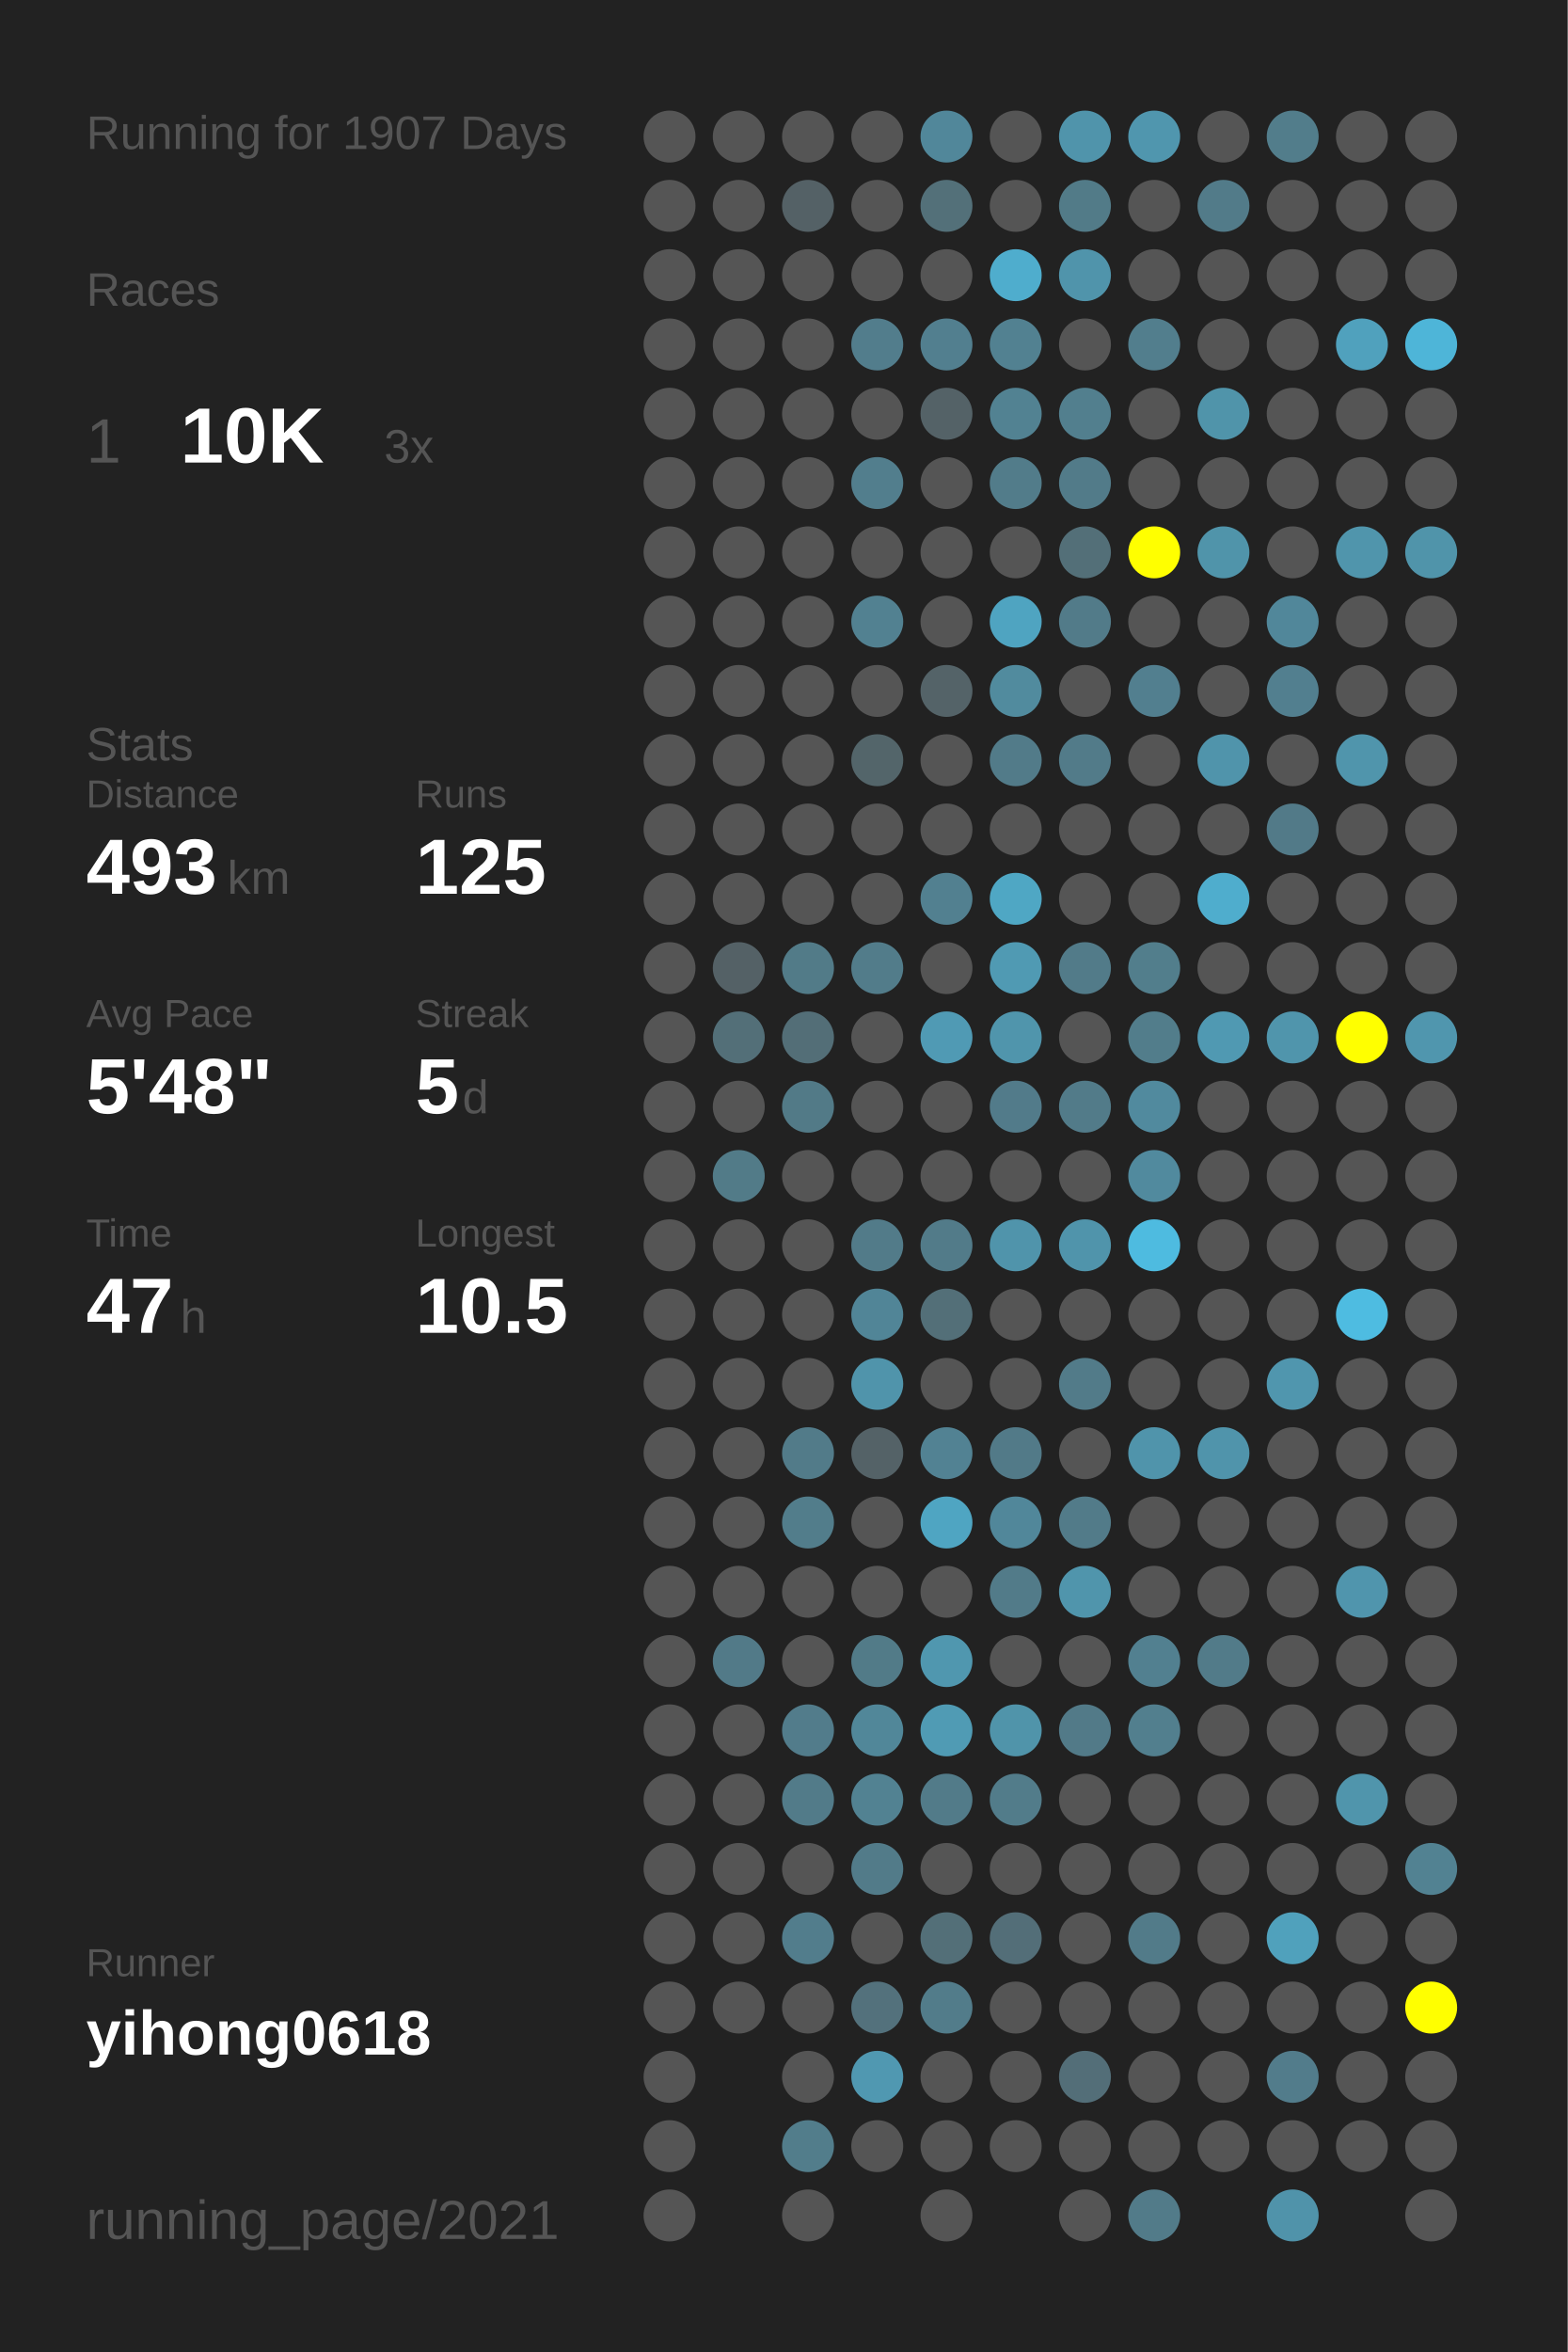
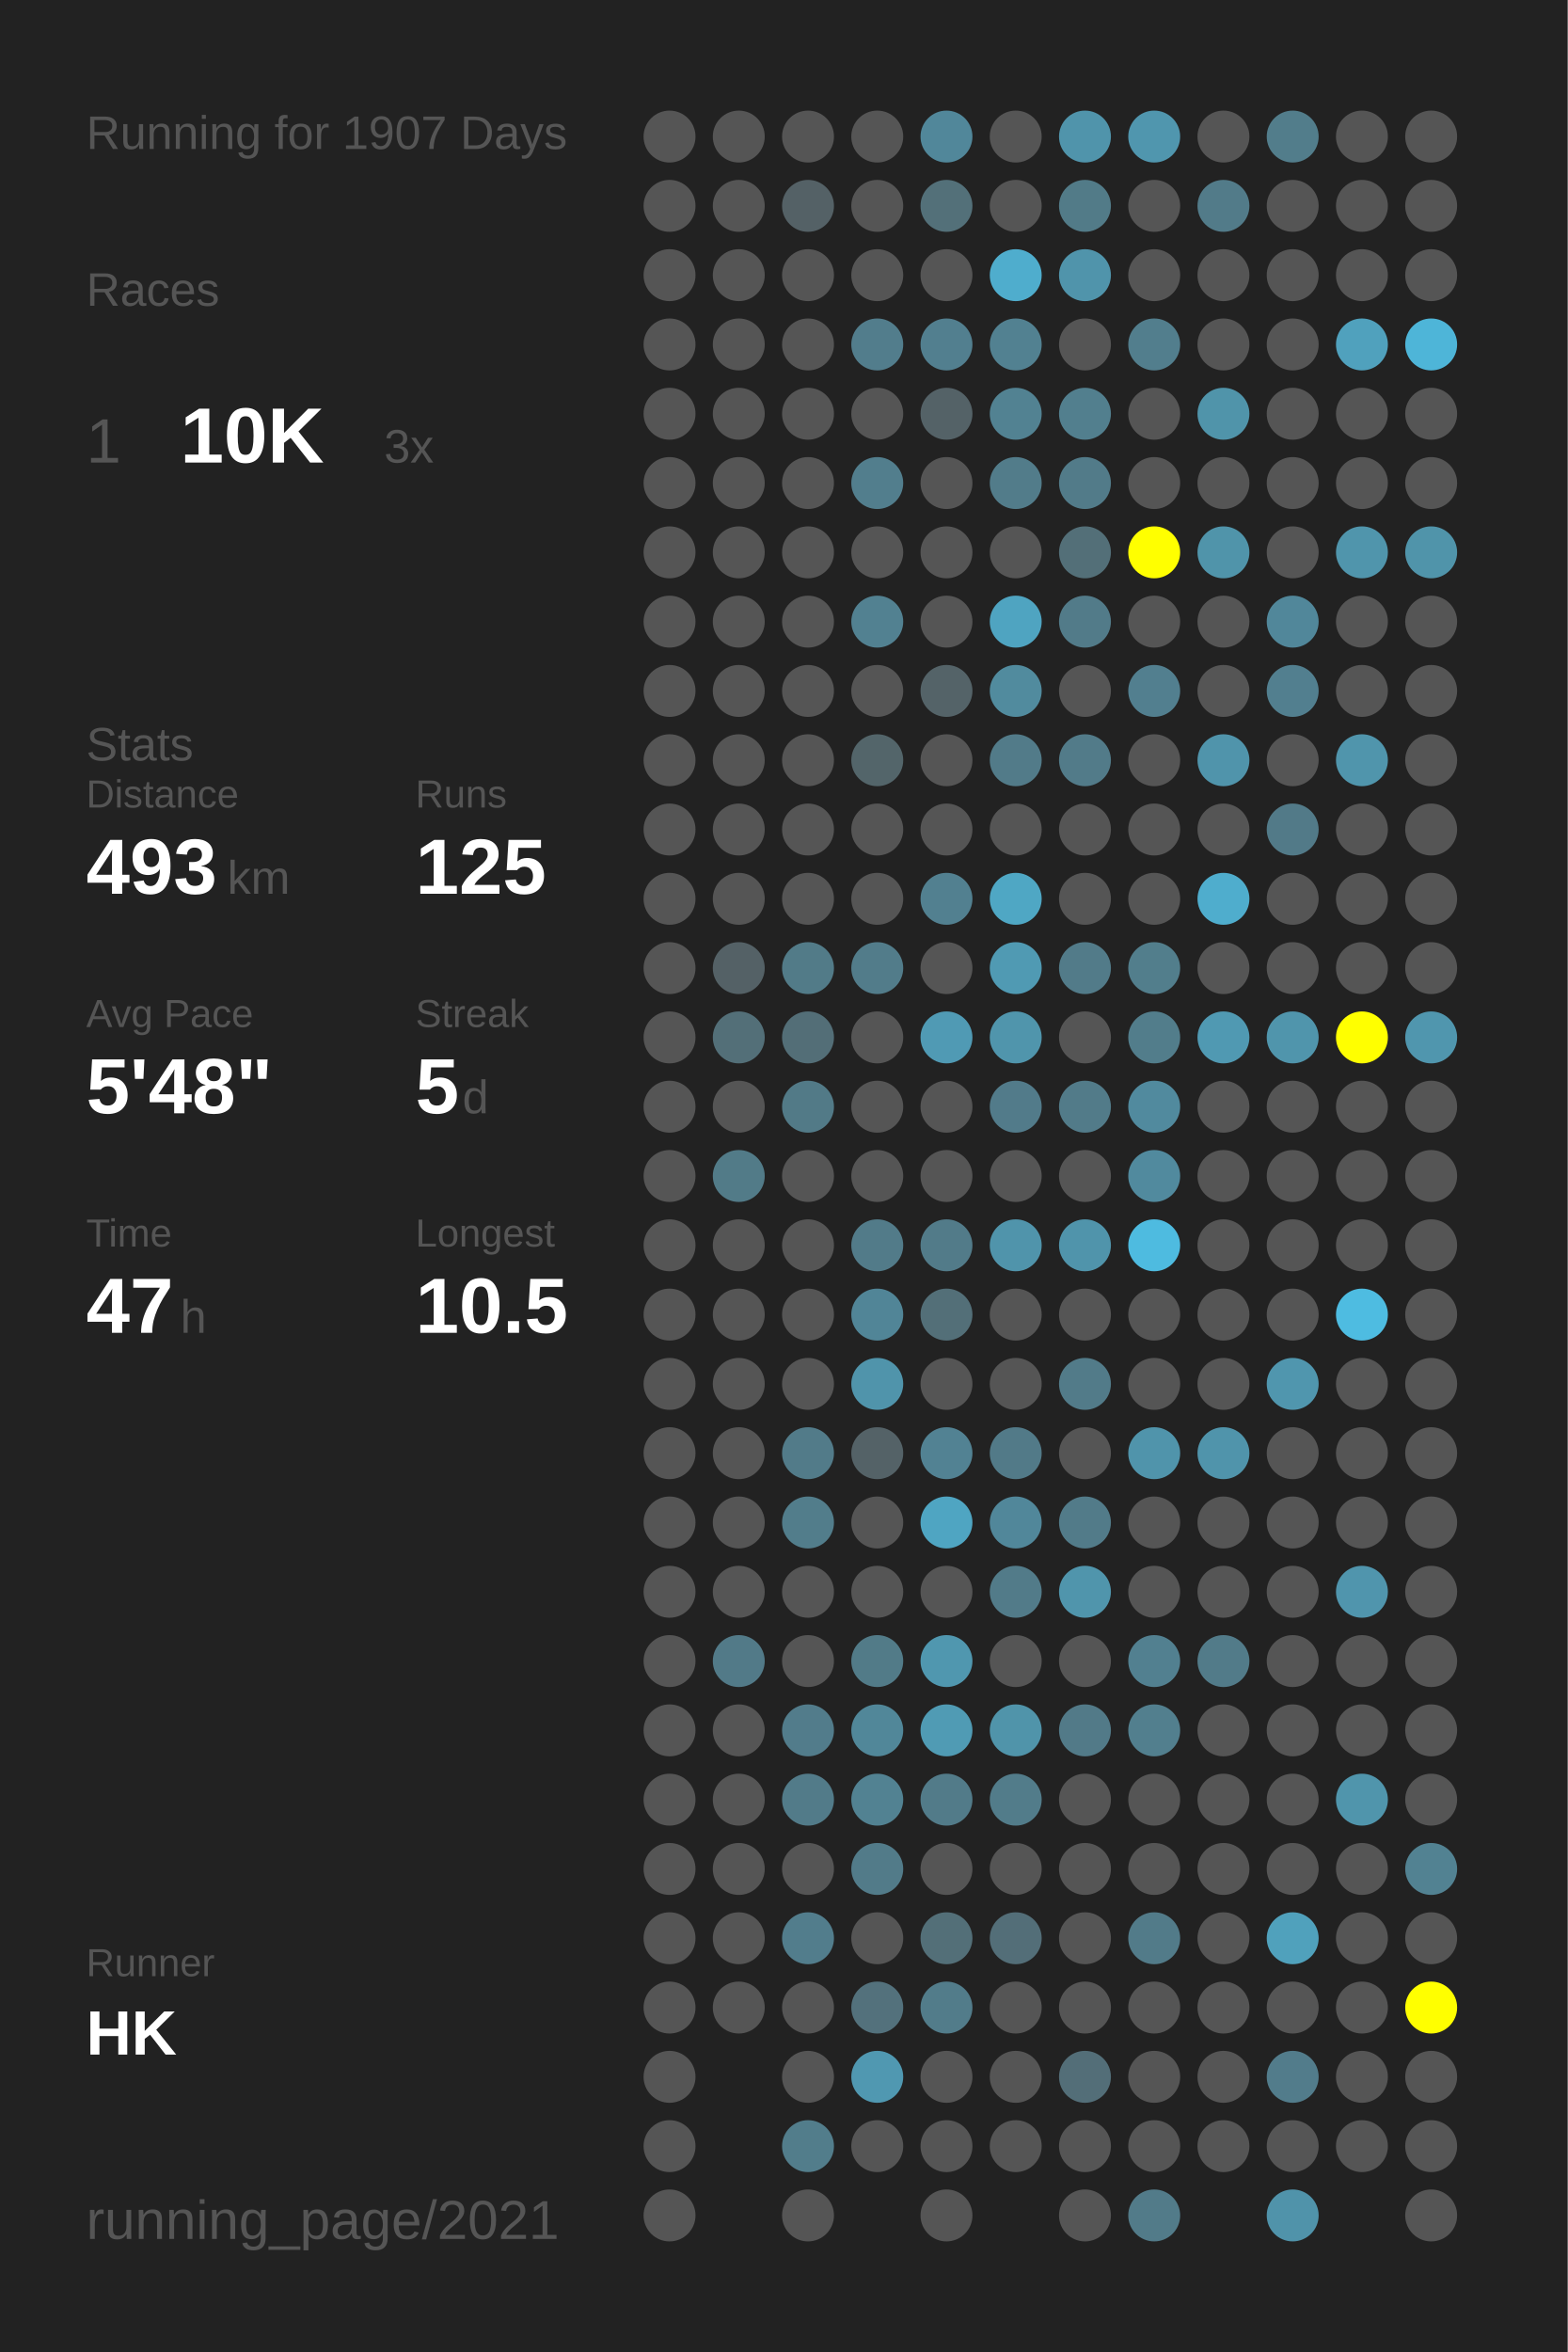
<svg xmlns="http://www.w3.org/2000/svg" baseProfile="full" height="300mm" version="1.1" viewBox="0,0,200,300" width="200mm">
  <defs />
  <rect fill="#222222" height="300" width="200" x="0" y="0" />
  <text fill="#555555" style="font-size:6px; font-family:Arial;" x="11" y="19">Running for 1907 Days</text>
  <text fill="#555555" style="font-size:6px; font-family:Arial;" x="11" y="39">Races</text>
  <text fill="#555555" style="font-size:8px; font-family:Arial;" x="11" y="59">1</text>
  <text fill="#FFFFFF" style="font-size:10px; font-family:Arial; font-weight:bold;" x="23" y="59">10K</text>
  <text fill="#555555" style="font-size:6px; font-family:Arial;" x="49" y="59">3x</text>
  <text fill="#555555" style="font-size:6px; font-family:Arial;" x="11" y="97">Stats</text>
  <text fill="#555555" style="font-size:5px; font-family:Arial;" x="11" y="103">Distance</text>
  <text fill="#FFFFFF" style="font-size:10px; font-family:Arial; font-weight:bold;" x="11" y="114">493</text>
  <text fill="#555555" style="font-size:6px; font-family:Arial;" x="29" y="114">km</text>
  <text fill="#555555" style="font-size:5px; font-family:Arial;" x="53" y="103">Runs</text>
  <text fill="#FFFFFF" style="font-size:10px; font-family:Arial; font-weight:bold;" x="53" y="114">125</text>
  <text fill="#555555" style="font-size:5px; font-family:Arial;" x="11" y="131">Avg Pace</text>
  <text fill="#FFFFFF" style="font-size:10px; font-family:Arial; font-weight:bold;" x="11" y="142">5'48"</text>
  <text fill="#555555" style="font-size:5px; font-family:Arial;" x="53" y="131">Streak</text>
  <text fill="#FFFFFF" style="font-size:10px; font-family:Arial; font-weight:bold;" x="53" y="142">5</text>
  <text fill="#555555" style="font-size:6px; font-family:Arial;" x="59" y="142">d</text>
  <text fill="#555555" style="font-size:5px; font-family:Arial;" x="11" y="159">Time</text>
  <text fill="#FFFFFF" style="font-size:10px; font-family:Arial; font-weight:bold;" x="11" y="170">47</text>
  <text fill="#555555" style="font-size:6px; font-family:Arial;" x="23" y="170">h</text>
  <text fill="#555555" style="font-size:5px; font-family:Arial;" x="53" y="159">Longest</text>
  <text fill="#FFFFFF" style="font-size:10px; font-family:Arial; font-weight:bold;" x="53" y="170">10.5</text>
  <text fill="#555555" style="font-size:5px; font-family:Arial;" x="11" y="252.065">Runner</text>
-   <text fill="#FFFFFF" style="font-size:8px; font-family:Arial; font-weight:bold;" x="11" y="262.065">yihong0618</text>
+   <text fill="#FFFFFF" style="font-size:8px; font-family:Arial; font-weight:bold;" x="11" y="262.065">HK</text>
  <text fill="#555555" style="font-size:7px; font-family:Arial;" x="11" y="285.581">running_page/2021</text>
  <circle cx="85.417" cy="17.419" fill="#555555" r="3.312" />
  <circle cx="85.417" cy="26.258" fill="#555555" r="3.312" />
  <circle cx="85.417" cy="35.097" fill="#555555" r="3.312" />
  <circle cx="85.417" cy="43.935" fill="#555555" r="3.312" />
  <circle cx="85.417" cy="52.774" fill="#555555" r="3.312" />
  <circle cx="85.417" cy="61.613" fill="#555555" r="3.312" />
  <circle cx="85.417" cy="70.452" fill="#555555" r="3.312" />
  <circle cx="85.417" cy="79.29" fill="#555555" r="3.312" />
  <circle cx="85.417" cy="88.129" fill="#555555" r="3.312" />
  <circle cx="85.417" cy="96.968" fill="#555555" r="3.312" />
  <circle cx="85.417" cy="105.806" fill="#555555" r="3.312" />
  <circle cx="85.417" cy="114.645" fill="#555555" r="3.312" />
  <circle cx="85.417" cy="123.484" fill="#555555" r="3.312" />
  <circle cx="85.417" cy="132.323" fill="#555555" r="3.312" />
  <circle cx="85.417" cy="141.161" fill="#555555" r="3.312" />
  <circle cx="85.417" cy="150" fill="#555555" r="3.312" />
  <circle cx="85.417" cy="158.839" fill="#555555" r="3.312" />
  <circle cx="85.417" cy="167.677" fill="#555555" r="3.312" />
  <circle cx="85.417" cy="176.516" fill="#555555" r="3.312" />
  <circle cx="85.417" cy="185.355" fill="#555555" r="3.312" />
  <circle cx="85.417" cy="194.194" fill="#555555" r="3.312" />
  <circle cx="85.417" cy="203.032" fill="#555555" r="3.312" />
  <circle cx="85.417" cy="211.871" fill="#555555" r="3.312" />
  <circle cx="85.417" cy="220.71" fill="#555555" r="3.312" />
  <circle cx="85.417" cy="229.548" fill="#555555" r="3.312" />
  <circle cx="85.417" cy="238.387" fill="#555555" r="3.312" />
  <circle cx="85.417" cy="247.226" fill="#555555" r="3.312" />
  <circle cx="85.417" cy="256.065" fill="#555555" r="3.312" />
  <circle cx="85.417" cy="264.903" fill="#555555" r="3.312" />
  <circle cx="85.417" cy="273.742" fill="#555555" r="3.312" />
  <circle cx="85.417" cy="282.581" fill="#555555" r="3.312" />
  <circle cx="94.25" cy="17.419" fill="#555555" r="3.312" />
  <circle cx="94.25" cy="26.258" fill="#555555" r="3.312" />
  <circle cx="94.25" cy="35.097" fill="#555555" r="3.312" />
  <circle cx="94.25" cy="43.935" fill="#555555" r="3.312" />
  <circle cx="94.25" cy="52.774" fill="#555555" r="3.312" />
  <circle cx="94.25" cy="61.613" fill="#555555" r="3.312" />
  <circle cx="94.25" cy="70.452" fill="#555555" r="3.312" />
  <circle cx="94.25" cy="79.29" fill="#555555" r="3.312" />
  <circle cx="94.25" cy="88.129" fill="#555555" r="3.312" />
  <circle cx="94.25" cy="96.968" fill="#555555" r="3.312" />
  <circle cx="94.25" cy="105.806" fill="#555555" r="3.312" />
  <circle cx="94.25" cy="114.645" fill="#555555" r="3.312" />
  <circle cx="94.25" cy="123.484" fill="#546166" r="3.312" />
  <circle cx="94.25" cy="132.323" fill="#536f78" r="3.312" />
  <circle cx="94.25" cy="141.161" fill="#555555" r="3.312" />
  <circle cx="94.25" cy="150" fill="#527b88" r="3.312" />
  <circle cx="94.25" cy="158.839" fill="#555555" r="3.312" />
  <circle cx="94.25" cy="167.677" fill="#555555" r="3.312" />
  <circle cx="94.25" cy="176.516" fill="#555555" r="3.312" />
  <circle cx="94.25" cy="185.355" fill="#555555" r="3.312" />
  <circle cx="94.25" cy="194.194" fill="#555555" r="3.312" />
  <circle cx="94.25" cy="203.032" fill="#555555" r="3.312" />
  <circle cx="94.25" cy="211.871" fill="#527a88" r="3.312" />
  <circle cx="94.25" cy="220.71" fill="#555555" r="3.312" />
  <circle cx="94.25" cy="229.548" fill="#555555" r="3.312" />
  <circle cx="94.25" cy="238.387" fill="#555555" r="3.312" />
  <circle cx="94.25" cy="247.226" fill="#555555" r="3.312" />
  <circle cx="94.25" cy="256.065" fill="#555555" r="3.312" />
  <circle cx="103.083" cy="17.419" fill="#555555" r="3.312" />
  <circle cx="103.083" cy="26.258" fill="#546166" r="3.312" />
  <circle cx="103.083" cy="35.097" fill="#555555" r="3.312" />
  <circle cx="103.083" cy="43.935" fill="#555555" r="3.312" />
  <circle cx="103.083" cy="52.774" fill="#555555" r="3.312" />
  <circle cx="103.083" cy="61.613" fill="#555555" r="3.312" />
  <circle cx="103.083" cy="70.452" fill="#555555" r="3.312" />
  <circle cx="103.083" cy="79.29" fill="#555555" r="3.312" />
  <circle cx="103.083" cy="88.129" fill="#555555" r="3.312" />
  <circle cx="103.083" cy="96.968" fill="#555555" r="3.312" />
  <circle cx="103.083" cy="105.806" fill="#555555" r="3.312" />
  <circle cx="103.083" cy="114.645" fill="#555555" r="3.312" />
  <circle cx="103.083" cy="123.484" fill="#527b88" r="3.312" />
  <circle cx="103.083" cy="132.323" fill="#536e77" r="3.312" />
  <circle cx="103.083" cy="141.161" fill="#527a87" r="3.312" />
  <circle cx="103.083" cy="150" fill="#555555" r="3.312" />
  <circle cx="103.083" cy="158.839" fill="#555555" r="3.312" />
  <circle cx="103.083" cy="167.677" fill="#555555" r="3.312" />
  <circle cx="103.083" cy="176.516" fill="#555555" r="3.312" />
  <circle cx="103.083" cy="185.355" fill="#527b89" r="3.312" />
  <circle cx="103.083" cy="194.194" fill="#527d8b" r="3.312" />
  <circle cx="103.083" cy="203.032" fill="#555555" r="3.312" />
  <circle cx="103.083" cy="211.871" fill="#555555" r="3.312" />
  <circle cx="103.083" cy="220.71" fill="#527c8b" r="3.312" />
  <circle cx="103.083" cy="229.548" fill="#527b89" r="3.312" />
  <circle cx="103.083" cy="238.387" fill="#555555" r="3.312" />
  <circle cx="103.083" cy="247.226" fill="#527d8c" r="3.312" />
  <circle cx="103.083" cy="256.065" fill="#555555" r="3.312" />
  <circle cx="103.083" cy="264.903" fill="#555555" r="3.312" />
  <circle cx="103.083" cy="273.742" fill="#527d8b" r="3.312" />
  <circle cx="103.083" cy="282.581" fill="#555555" r="3.312" />
  <circle cx="111.917" cy="17.419" fill="#555555" r="3.312" />
  <circle cx="111.917" cy="26.258" fill="#555555" r="3.312" />
  <circle cx="111.917" cy="35.097" fill="#555555" r="3.312" />
  <circle cx="111.917" cy="43.935" fill="#527d8c" r="3.312" />
  <circle cx="111.917" cy="52.774" fill="#555555" r="3.312" />
  <circle cx="111.917" cy="61.613" fill="#527e8d" r="3.312" />
  <circle cx="111.917" cy="70.452" fill="#555555" r="3.312" />
  <circle cx="111.917" cy="79.29" fill="#528191" r="3.312" />
  <circle cx="111.917" cy="88.129" fill="#555555" r="3.312" />
  <circle cx="111.917" cy="96.968" fill="#53656a" r="3.312" />
  <circle cx="111.917" cy="105.806" fill="#555555" r="3.312" />
  <circle cx="111.917" cy="114.645" fill="#555555" r="3.312" />
  <circle cx="111.917" cy="123.484" fill="#527c8a" r="3.312" />
  <circle cx="111.917" cy="132.323" fill="#555555" r="3.312" />
  <circle cx="111.917" cy="141.161" fill="#555555" r="3.312" />
  <circle cx="111.917" cy="150" fill="#555555" r="3.312" />
  <circle cx="111.917" cy="158.839" fill="#527b89" r="3.312" />
  <circle cx="111.917" cy="167.677" fill="#518597" r="3.312" />
  <circle cx="111.917" cy="176.516" fill="#5094ab" r="3.312" />
  <circle cx="111.917" cy="185.355" fill="#546267" r="3.312" />
  <circle cx="111.917" cy="194.194" fill="#555555" r="3.312" />
  <circle cx="111.917" cy="203.032" fill="#555555" r="3.312" />
  <circle cx="111.917" cy="211.871" fill="#527b88" r="3.312" />
  <circle cx="111.917" cy="220.71" fill="#518799" r="3.312" />
  <circle cx="111.917" cy="229.548" fill="#528292" r="3.312" />
  <circle cx="111.917" cy="238.387" fill="#527b89" r="3.312" />
  <circle cx="111.917" cy="247.226" fill="#555555" r="3.312" />
  <circle cx="111.917" cy="256.065" fill="#53717c" r="3.312" />
  <circle cx="111.917" cy="264.903" fill="#5098b1" r="3.312" />
  <circle cx="111.917" cy="273.742" fill="#555555" r="3.312" />
  <circle cx="120.75" cy="17.419" fill="#51879a" r="3.312" />
  <circle cx="120.75" cy="26.258" fill="#537079" r="3.312" />
  <circle cx="120.75" cy="35.097" fill="#555555" r="3.312" />
  <circle cx="120.75" cy="43.935" fill="#527f8f" r="3.312" />
  <circle cx="120.75" cy="52.774" fill="#546267" r="3.312" />
  <circle cx="120.75" cy="61.613" fill="#555555" r="3.312" />
  <circle cx="120.75" cy="70.452" fill="#555555" r="3.312" />
  <circle cx="120.75" cy="79.29" fill="#555555" r="3.312" />
  <circle cx="120.75" cy="88.129" fill="#546368" r="3.312" />
  <circle cx="120.75" cy="96.968" fill="#555555" r="3.312" />
  <circle cx="120.75" cy="105.806" fill="#555555" r="3.312" />
  <circle cx="120.75" cy="114.645" fill="#528090" r="3.312" />
  <circle cx="120.75" cy="123.484" fill="#555555" r="3.312" />
  <circle cx="120.75" cy="132.323" fill="#509ab4" r="3.312" />
  <circle cx="120.75" cy="141.161" fill="#555555" r="3.312" />
  <circle cx="120.75" cy="150" fill="#555555" r="3.312" />
  <circle cx="120.75" cy="158.839" fill="#527b89" r="3.312" />
  <circle cx="120.75" cy="167.677" fill="#536f78" r="3.312" />
  <circle cx="120.75" cy="176.516" fill="#555555" r="3.312" />
  <circle cx="120.75" cy="185.355" fill="#528293" r="3.312" />
  <circle cx="120.75" cy="194.194" fill="#4fa5c2" r="3.312" />
  <circle cx="120.75" cy="203.032" fill="#555555" r="3.312" />
  <circle cx="120.75" cy="211.871" fill="#5097af" r="3.312" />
  <circle cx="120.75" cy="220.71" fill="#509bb4" r="3.312" />
  <circle cx="120.75" cy="229.548" fill="#527b89" r="3.312" />
  <circle cx="120.75" cy="238.387" fill="#555555" r="3.312" />
  <circle cx="120.75" cy="247.226" fill="#536f78" r="3.312" />
  <circle cx="120.75" cy="256.065" fill="#527c8a" r="3.312" />
  <circle cx="120.75" cy="264.903" fill="#555555" r="3.312" />
  <circle cx="120.75" cy="273.742" fill="#555555" r="3.312" />
  <circle cx="120.75" cy="282.581" fill="#555555" r="3.312" />
  <circle cx="129.583" cy="17.419" fill="#555555" r="3.312" />
  <circle cx="129.583" cy="26.258" fill="#555555" r="3.312" />
  <circle cx="129.583" cy="35.097" fill="#4fadcd" r="3.312" />
  <circle cx="129.583" cy="43.935" fill="#528191" r="3.312" />
  <circle cx="129.583" cy="52.774" fill="#528292" r="3.312" />
  <circle cx="129.583" cy="61.613" fill="#527c8a" r="3.312" />
  <circle cx="129.583" cy="70.452" fill="#555555" r="3.312" />
  <circle cx="129.583" cy="79.29" fill="#4fa4c1" r="3.312" />
  <circle cx="129.583" cy="88.129" fill="#518b9e" r="3.312" />
  <circle cx="129.583" cy="96.968" fill="#527b89" r="3.312" />
  <circle cx="129.583" cy="105.806" fill="#555555" r="3.312" />
  <circle cx="129.583" cy="114.645" fill="#4fa7c4" r="3.312" />
  <circle cx="129.583" cy="123.484" fill="#509ab3" r="3.312" />
  <circle cx="129.583" cy="132.323" fill="#5095ac" r="3.312" />
  <circle cx="129.583" cy="141.161" fill="#527b8a" r="3.312" />
  <circle cx="129.583" cy="150" fill="#555555" r="3.312" />
  <circle cx="129.583" cy="158.839" fill="#5094ab" r="3.312" />
  <circle cx="129.583" cy="167.677" fill="#555555" r="3.312" />
  <circle cx="129.583" cy="176.516" fill="#555555" r="3.312" />
  <circle cx="129.583" cy="185.355" fill="#527a88" r="3.312" />
  <circle cx="129.583" cy="194.194" fill="#51879a" r="3.312" />
  <circle cx="129.583" cy="203.032" fill="#527b89" r="3.312" />
  <circle cx="129.583" cy="211.871" fill="#555555" r="3.312" />
  <circle cx="129.583" cy="220.71" fill="#5094aa" r="3.312" />
  <circle cx="129.583" cy="229.548" fill="#527c8a" r="3.312" />
  <circle cx="129.583" cy="238.387" fill="#555555" r="3.312" />
  <circle cx="129.583" cy="247.226" fill="#536e78" r="3.312" />
  <circle cx="129.583" cy="256.065" fill="#555555" r="3.312" />
  <circle cx="129.583" cy="264.903" fill="#555555" r="3.312" />
  <circle cx="129.583" cy="273.742" fill="#555555" r="3.312" />
  <circle cx="138.417" cy="17.419" fill="#5094ab" r="3.312" />
  <circle cx="138.417" cy="26.258" fill="#527b88" r="3.312" />
  <circle cx="138.417" cy="35.097" fill="#5094ab" r="3.312" />
  <circle cx="138.417" cy="43.935" fill="#555555" r="3.312" />
  <circle cx="138.417" cy="52.774" fill="#527f8e" r="3.312" />
  <circle cx="138.417" cy="61.613" fill="#527b89" r="3.312" />
  <circle cx="138.417" cy="70.452" fill="#536f78" r="3.312" />
  <circle cx="138.417" cy="79.29" fill="#527b89" r="3.312" />
  <circle cx="138.417" cy="88.129" fill="#555555" r="3.312" />
  <circle cx="138.417" cy="96.968" fill="#527b89" r="3.312" />
  <circle cx="138.417" cy="105.806" fill="#555555" r="3.312" />
  <circle cx="138.417" cy="114.645" fill="#555555" r="3.312" />
  <circle cx="138.417" cy="123.484" fill="#527b89" r="3.312" />
  <circle cx="138.417" cy="132.323" fill="#555555" r="3.312" />
  <circle cx="138.417" cy="141.161" fill="#527b89" r="3.312" />
  <circle cx="138.417" cy="150" fill="#555555" r="3.312" />
  <circle cx="138.417" cy="158.839" fill="#5094ab" r="3.312" />
  <circle cx="138.417" cy="167.677" fill="#555555" r="3.312" />
  <circle cx="138.417" cy="176.516" fill="#527b89" r="3.312" />
  <circle cx="138.417" cy="185.355" fill="#555555" r="3.312" />
  <circle cx="138.417" cy="194.194" fill="#527b89" r="3.312" />
  <circle cx="138.417" cy="203.032" fill="#5095ac" r="3.312" />
  <circle cx="138.417" cy="211.871" fill="#555555" r="3.312" />
  <circle cx="138.417" cy="220.71" fill="#527a88" r="3.312" />
  <circle cx="138.417" cy="229.548" fill="#555555" r="3.312" />
  <circle cx="138.417" cy="238.387" fill="#555555" r="3.312" />
  <circle cx="138.417" cy="247.226" fill="#555555" r="3.312" />
  <circle cx="138.417" cy="256.065" fill="#555555" r="3.312" />
  <circle cx="138.417" cy="264.903" fill="#536e78" r="3.312" />
  <circle cx="138.417" cy="273.742" fill="#555555" r="3.312" />
  <circle cx="138.417" cy="282.581" fill="#555555" r="3.312" />
  <circle cx="147.25" cy="17.419" fill="#5096ae" r="3.312" />
  <circle cx="147.25" cy="26.258" fill="#555555" r="3.312" />
  <circle cx="147.25" cy="35.097" fill="#555555" r="3.312" />
  <circle cx="147.25" cy="43.935" fill="#527e8d" r="3.312" />
  <circle cx="147.25" cy="52.774" fill="#555555" r="3.312" />
  <circle cx="147.25" cy="61.613" fill="#555555" r="3.312" />
  <circle cx="147.25" cy="70.452" fill="#FFFF00" r="3.312" />
  <circle cx="147.25" cy="79.29" fill="#555555" r="3.312" />
  <circle cx="147.25" cy="88.129" fill="#527f8f" r="3.312" />
  <circle cx="147.25" cy="96.968" fill="#555555" r="3.312" />
  <circle cx="147.25" cy="105.806" fill="#555555" r="3.312" />
  <circle cx="147.25" cy="114.645" fill="#555555" r="3.312" />
  <circle cx="147.25" cy="123.484" fill="#527e8c" r="3.312" />
  <circle cx="147.25" cy="132.323" fill="#527d8b" r="3.312" />
  <circle cx="147.25" cy="141.161" fill="#518a9e" r="3.312" />
  <circle cx="147.25" cy="150" fill="#518a9e" r="3.312" />
  <circle cx="147.25" cy="158.839" fill="#4ebbe0" r="3.312" />
  <circle cx="147.25" cy="167.677" fill="#555555" r="3.312" />
  <circle cx="147.25" cy="176.516" fill="#555555" r="3.312" />
  <circle cx="147.25" cy="185.355" fill="#5094ab" r="3.312" />
  <circle cx="147.25" cy="194.194" fill="#555555" r="3.312" />
  <circle cx="147.25" cy="203.032" fill="#555555" r="3.312" />
  <circle cx="147.25" cy="211.871" fill="#528090" r="3.312" />
  <circle cx="147.25" cy="220.71" fill="#527f8e" r="3.312" />
  <circle cx="147.25" cy="229.548" fill="#555555" r="3.312" />
  <circle cx="147.25" cy="238.387" fill="#555555" r="3.312" />
  <circle cx="147.25" cy="247.226" fill="#527b89" r="3.312" />
  <circle cx="147.25" cy="256.065" fill="#555555" r="3.312" />
  <circle cx="147.25" cy="264.903" fill="#555555" r="3.312" />
  <circle cx="147.25" cy="273.742" fill="#555555" r="3.312" />
  <circle cx="147.25" cy="282.581" fill="#527b89" r="3.312" />
  <circle cx="156.083" cy="17.419" fill="#555555" r="3.312" />
  <circle cx="156.083" cy="26.258" fill="#527b89" r="3.312" />
  <circle cx="156.083" cy="35.097" fill="#555555" r="3.312" />
  <circle cx="156.083" cy="43.935" fill="#555555" r="3.312" />
  <circle cx="156.083" cy="52.774" fill="#5094aa" r="3.312" />
  <circle cx="156.083" cy="61.613" fill="#555555" r="3.312" />
  <circle cx="156.083" cy="70.452" fill="#5094aa" r="3.312" />
  <circle cx="156.083" cy="79.29" fill="#555555" r="3.312" />
  <circle cx="156.083" cy="88.129" fill="#555555" r="3.312" />
  <circle cx="156.083" cy="96.968" fill="#5094ab" r="3.312" />
  <circle cx="156.083" cy="105.806" fill="#555555" r="3.312" />
  <circle cx="156.083" cy="114.645" fill="#4fadcd" r="3.312" />
  <circle cx="156.083" cy="123.484" fill="#555555" r="3.312" />
  <circle cx="156.083" cy="132.323" fill="#5099b2" r="3.312" />
  <circle cx="156.083" cy="141.161" fill="#555555" r="3.312" />
  <circle cx="156.083" cy="150" fill="#555555" r="3.312" />
  <circle cx="156.083" cy="158.839" fill="#555555" r="3.312" />
  <circle cx="156.083" cy="167.677" fill="#555555" r="3.312" />
  <circle cx="156.083" cy="176.516" fill="#555555" r="3.312" />
  <circle cx="156.083" cy="185.355" fill="#5094ab" r="3.312" />
  <circle cx="156.083" cy="194.194" fill="#555555" r="3.312" />
  <circle cx="156.083" cy="203.032" fill="#555555" r="3.312" />
  <circle cx="156.083" cy="211.871" fill="#527b89" r="3.312" />
  <circle cx="156.083" cy="220.71" fill="#555555" r="3.312" />
  <circle cx="156.083" cy="229.548" fill="#555555" r="3.312" />
  <circle cx="156.083" cy="238.387" fill="#555555" r="3.312" />
  <circle cx="156.083" cy="247.226" fill="#555555" r="3.312" />
  <circle cx="156.083" cy="256.065" fill="#555555" r="3.312" />
  <circle cx="156.083" cy="264.903" fill="#555555" r="3.312" />
  <circle cx="156.083" cy="273.742" fill="#555555" r="3.312" />
  <circle cx="164.917" cy="17.419" fill="#527d8b" r="3.312" />
  <circle cx="164.917" cy="26.258" fill="#555555" r="3.312" />
  <circle cx="164.917" cy="35.097" fill="#555555" r="3.312" />
  <circle cx="164.917" cy="43.935" fill="#555555" r="3.312" />
  <circle cx="164.917" cy="52.774" fill="#555555" r="3.312" />
  <circle cx="164.917" cy="61.613" fill="#555555" r="3.312" />
  <circle cx="164.917" cy="70.452" fill="#555555" r="3.312" />
  <circle cx="164.917" cy="79.29" fill="#51879a" r="3.312" />
  <circle cx="164.917" cy="88.129" fill="#527f8f" r="3.312" />
  <circle cx="164.917" cy="96.968" fill="#555555" r="3.312" />
  <circle cx="164.917" cy="105.806" fill="#527a88" r="3.312" />
  <circle cx="164.917" cy="114.645" fill="#555555" r="3.312" />
  <circle cx="164.917" cy="123.484" fill="#555555" r="3.312" />
  <circle cx="164.917" cy="132.323" fill="#5095ac" r="3.312" />
  <circle cx="164.917" cy="141.161" fill="#555555" r="3.312" />
  <circle cx="164.917" cy="150" fill="#555555" r="3.312" />
  <circle cx="164.917" cy="158.839" fill="#555555" r="3.312" />
  <circle cx="164.917" cy="167.677" fill="#555555" r="3.312" />
  <circle cx="164.917" cy="176.516" fill="#5096ae" r="3.312" />
  <circle cx="164.917" cy="185.355" fill="#555555" r="3.312" />
  <circle cx="164.917" cy="194.194" fill="#555555" r="3.312" />
  <circle cx="164.917" cy="203.032" fill="#555555" r="3.312" />
  <circle cx="164.917" cy="211.871" fill="#555555" r="3.312" />
  <circle cx="164.917" cy="220.71" fill="#555555" r="3.312" />
  <circle cx="164.917" cy="229.548" fill="#555555" r="3.312" />
  <circle cx="164.917" cy="238.387" fill="#555555" r="3.312" />
  <circle cx="164.917" cy="247.226" fill="#50a1bc" r="3.312" />
  <circle cx="164.917" cy="256.065" fill="#555555" r="3.312" />
  <circle cx="164.917" cy="264.903" fill="#527c8b" r="3.312" />
  <circle cx="164.917" cy="273.742" fill="#555555" r="3.312" />
  <circle cx="164.917" cy="282.581" fill="#5093aa" r="3.312" />
  <circle cx="173.75" cy="17.419" fill="#555555" r="3.312" />
  <circle cx="173.75" cy="26.258" fill="#555555" r="3.312" />
  <circle cx="173.75" cy="35.097" fill="#555555" r="3.312" />
  <circle cx="173.75" cy="43.935" fill="#50a1bd" r="3.312" />
  <circle cx="173.75" cy="52.774" fill="#555555" r="3.312" />
  <circle cx="173.75" cy="61.613" fill="#555555" r="3.312" />
  <circle cx="173.75" cy="70.452" fill="#5095ac" r="3.312" />
  <circle cx="173.75" cy="79.29" fill="#555555" r="3.312" />
  <circle cx="173.75" cy="88.129" fill="#555555" r="3.312" />
  <circle cx="173.75" cy="96.968" fill="#5095ac" r="3.312" />
  <circle cx="173.75" cy="105.806" fill="#555555" r="3.312" />
  <circle cx="173.75" cy="114.645" fill="#555555" r="3.312" />
  <circle cx="173.75" cy="123.484" fill="#555555" r="3.312" />
  <circle cx="173.75" cy="132.323" fill="#FFFF00" r="3.312" />
  <circle cx="173.75" cy="141.161" fill="#555555" r="3.312" />
  <circle cx="173.75" cy="150" fill="#555555" r="3.312" />
  <circle cx="173.75" cy="158.839" fill="#555555" r="3.312" />
  <circle cx="173.75" cy="167.677" fill="#4ebce1" r="3.312" />
  <circle cx="173.75" cy="176.516" fill="#555555" r="3.312" />
  <circle cx="173.75" cy="185.355" fill="#555555" r="3.312" />
  <circle cx="173.75" cy="194.194" fill="#555555" r="3.312" />
  <circle cx="173.75" cy="203.032" fill="#5095ad" r="3.312" />
  <circle cx="173.75" cy="211.871" fill="#555555" r="3.312" />
  <circle cx="173.75" cy="220.71" fill="#555555" r="3.312" />
  <circle cx="173.75" cy="229.548" fill="#5095ac" r="3.312" />
  <circle cx="173.75" cy="238.387" fill="#555555" r="3.312" />
  <circle cx="173.75" cy="247.226" fill="#555555" r="3.312" />
  <circle cx="173.75" cy="256.065" fill="#555555" r="3.312" />
  <circle cx="173.75" cy="264.903" fill="#555555" r="3.312" />
  <circle cx="173.75" cy="273.742" fill="#555555" r="3.312" />
  <circle cx="182.583" cy="17.419" fill="#555555" r="3.312" />
  <circle cx="182.583" cy="26.258" fill="#555555" r="3.312" />
  <circle cx="182.583" cy="35.097" fill="#555555" r="3.312" />
  <circle cx="182.583" cy="43.935" fill="#4eb5d8" r="3.312" />
  <circle cx="182.583" cy="52.774" fill="#555555" r="3.312" />
  <circle cx="182.583" cy="61.613" fill="#555555" r="3.312" />
  <circle cx="182.583" cy="70.452" fill="#5094aa" r="3.312" />
  <circle cx="182.583" cy="79.29" fill="#555555" r="3.312" />
  <circle cx="182.583" cy="88.129" fill="#555555" r="3.312" />
  <circle cx="182.583" cy="96.968" fill="#555555" r="3.312" />
  <circle cx="182.583" cy="105.806" fill="#555555" r="3.312" />
  <circle cx="182.583" cy="114.645" fill="#555555" r="3.312" />
  <circle cx="182.583" cy="123.484" fill="#555555" r="3.312" />
  <circle cx="182.583" cy="132.323" fill="#5096ae" r="3.312" />
  <circle cx="182.583" cy="141.161" fill="#555555" r="3.312" />
  <circle cx="182.583" cy="150" fill="#555555" r="3.312" />
  <circle cx="182.583" cy="158.839" fill="#555555" r="3.312" />
  <circle cx="182.583" cy="167.677" fill="#555555" r="3.312" />
  <circle cx="182.583" cy="176.516" fill="#555555" r="3.312" />
  <circle cx="182.583" cy="185.355" fill="#555555" r="3.312" />
  <circle cx="182.583" cy="194.194" fill="#555555" r="3.312" />
  <circle cx="182.583" cy="203.032" fill="#555555" r="3.312" />
  <circle cx="182.583" cy="211.871" fill="#555555" r="3.312" />
  <circle cx="182.583" cy="220.71" fill="#555555" r="3.312" />
  <circle cx="182.583" cy="229.548" fill="#555555" r="3.312" />
  <circle cx="182.583" cy="238.387" fill="#528292" r="3.312" />
  <circle cx="182.583" cy="247.226" fill="#555555" r="3.312" />
  <circle cx="182.583" cy="256.065" fill="#FFFF00" r="3.312" />
  <circle cx="182.583" cy="264.903" fill="#555555" r="3.312" />
  <circle cx="182.583" cy="273.742" fill="#555555" r="3.312" />
  <circle cx="182.583" cy="282.581" fill="#555555" r="3.312" />
</svg>
